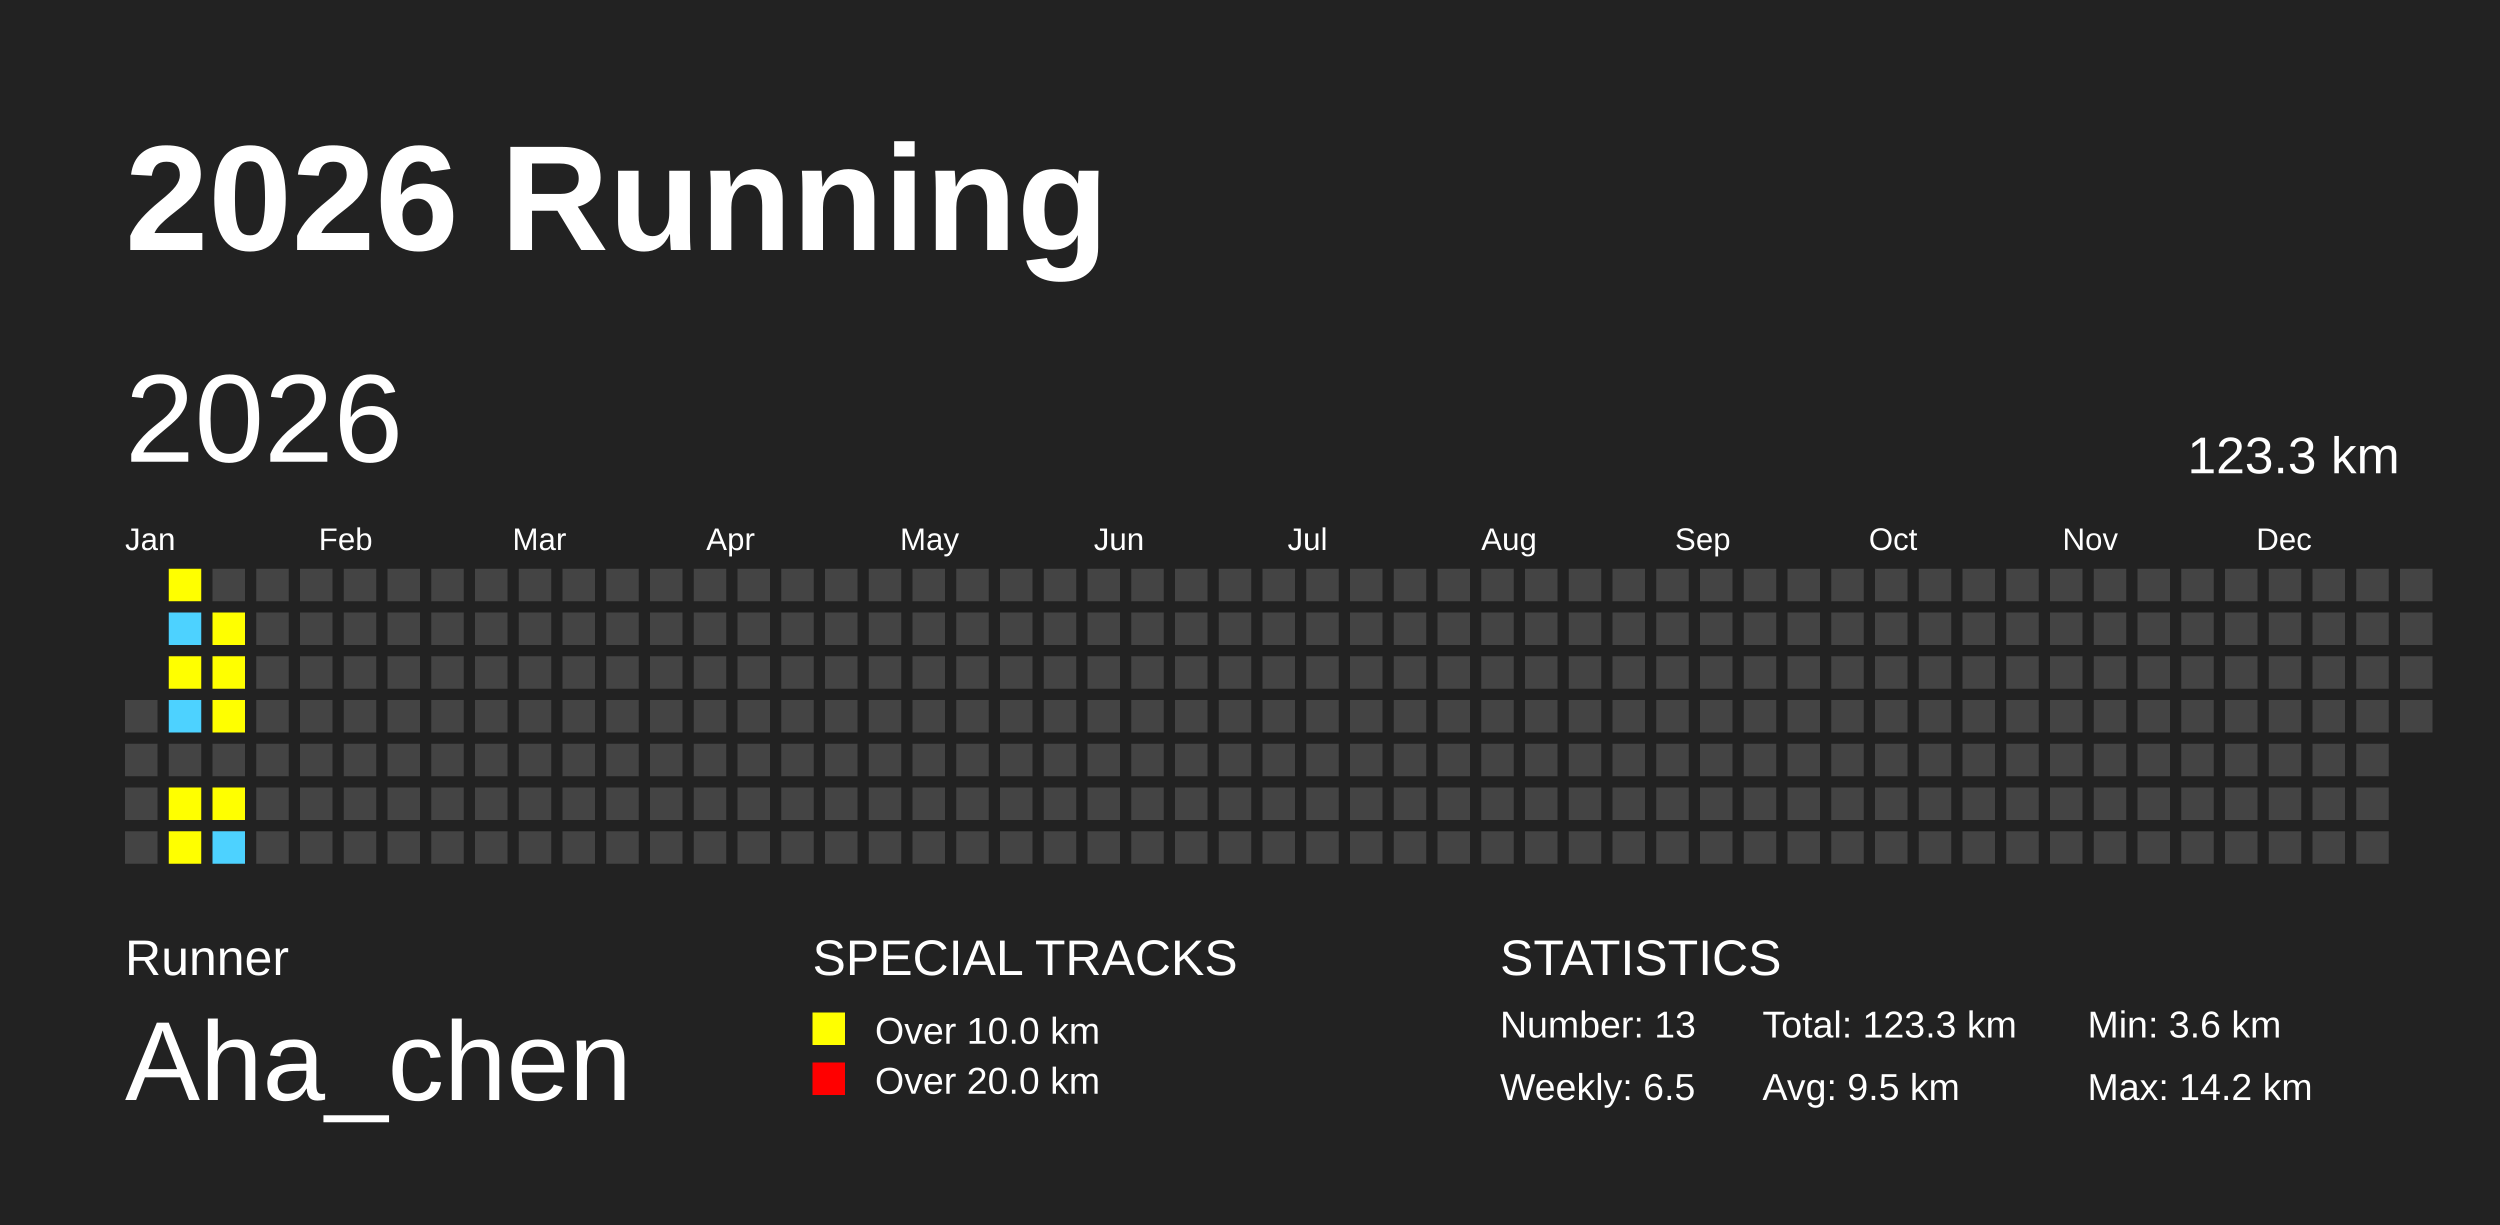
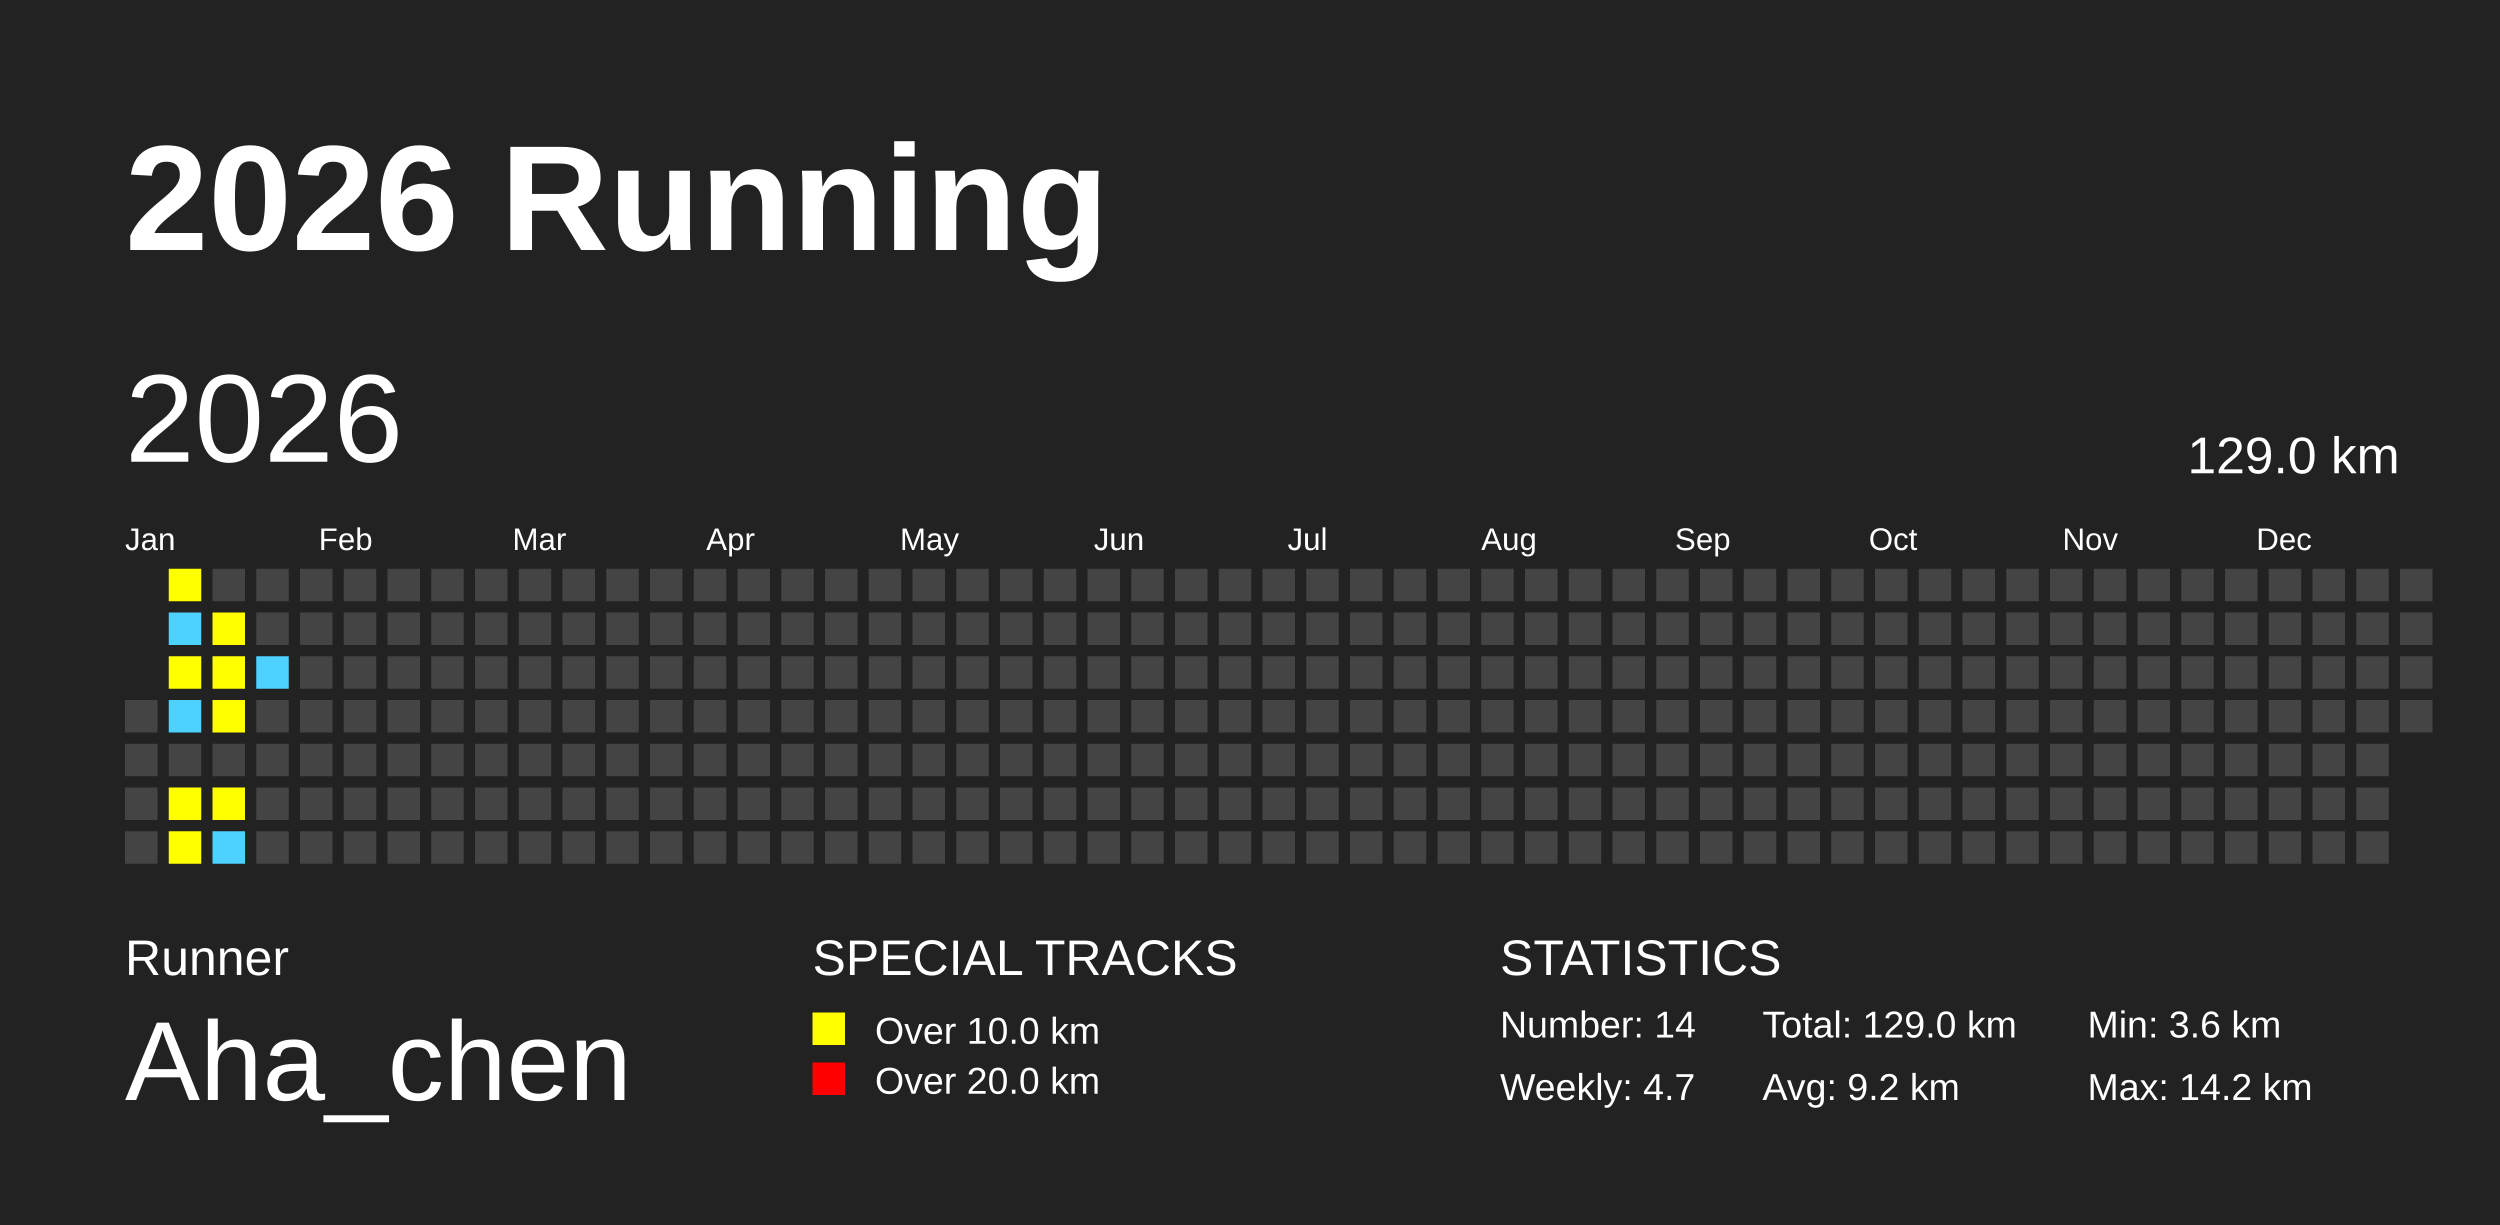
<svg xmlns="http://www.w3.org/2000/svg" baseProfile="full" height="98mm" version="1.1" viewBox="0,0,200,98" width="200mm">
  <defs />
  <rect fill="#222222" height="98" width="200" x="0" y="0" />
  <text fill="#FFFFFF" style="font-size:12px; font-family:Arial; font-weight:bold;" x="10" y="20">2026 Running</text>
  <text fill="#FFFFFF" style="font-size:4px; font-family:Arial" x="10" y="78">Runner</text>
  <text fill="#FFFFFF" style="font-size:9px; font-family:Arial" x="10" y="88">Aha_chen</text>
  <text fill="#FFFFFF" style="font-size:4px; font-family:Arial" x="65" y="78">SPECIAL TRACKS</text>
  <rect fill="yellow" height="2.6" width="2.6" x="65" y="81" />
  <text fill="#FFFFFF" style="font-size:3px; font-family:Arial" x="70" y="83.5">Over 10.0 km</text>
  <rect fill="red" height="2.6" width="2.6" x="65" y="85" />
  <text fill="#FFFFFF" style="font-size:3px; font-family:Arial" x="70" y="87.5">Over 20.0 km</text>
  <text fill="#FFFFFF" style="font-size:4px; font-family:Arial" x="120" y="78">STATISTICS</text>
-   <text fill="#FFFFFF" style="font-size:3px; font-family:Arial" x="120" y="83">Number: 13</text>
-   <text fill="#FFFFFF" style="font-size:3px; font-family:Arial" x="120" y="88">Weekly: 6.5</text>
-   <text fill="#FFFFFF" style="font-size:3px; font-family:Arial" x="141" y="83">Total: 123.3 km</text>
-   <text fill="#FFFFFF" style="font-size:3px; font-family:Arial" x="141" y="88">Avg: 9.5 km</text>
+   <text fill="#FFFFFF" style="font-size:3px; font-family:Arial" x="120" y="83">Number: 14</text>
+   <text fill="#FFFFFF" style="font-size:3px; font-family:Arial" x="120" y="88">Weekly: 4.7</text>
+   <text fill="#FFFFFF" style="font-size:3px; font-family:Arial" x="141" y="83">Total: 129.0 km</text>
+   <text fill="#FFFFFF" style="font-size:3px; font-family:Arial" x="141" y="88">Avg: 9.2 km</text>
  <text fill="#FFFFFF" style="font-size:3px; font-family:Arial" x="167" y="83">Min: 3.6 km</text>
  <text fill="#FFFFFF" style="font-size:3px; font-family:Arial" x="167" y="88">Max: 14.2 km</text>
  <text dominant-baseline="hanging" fill="#FFFFFF" style="font-size:10.0px; font-family:Arial;" x="10" y="30">2026</text>
-   <text dominant-baseline="hanging" fill="#FFFFFF" style="font-size:4.125px; font-family:Arial;" x="175" y="35">123.3 km</text>
+   <text dominant-baseline="hanging" fill="#FFFFFF" style="font-size:4.125px; font-family:Arial;" x="175" y="35">129.0 km</text>
  <text fill="#FFFFFF" style="font-size:2.5px; font-family:Arial" x="10.0" y="44">Jan</text>
  <text fill="#FFFFFF" style="font-size:2.5px; font-family:Arial" x="25.5" y="44">Feb</text>
  <text fill="#FFFFFF" style="font-size:2.5px; font-family:Arial" x="41.0" y="44">Mar</text>
  <text fill="#FFFFFF" style="font-size:2.5px; font-family:Arial" x="56.5" y="44">Apr</text>
  <text fill="#FFFFFF" style="font-size:2.5px; font-family:Arial" x="72.0" y="44">May</text>
  <text fill="#FFFFFF" style="font-size:2.5px; font-family:Arial" x="87.5" y="44">Jun</text>
  <text fill="#FFFFFF" style="font-size:2.5px; font-family:Arial" x="103.0" y="44">Jul</text>
  <text fill="#FFFFFF" style="font-size:2.5px; font-family:Arial" x="118.5" y="44">Aug</text>
  <text fill="#FFFFFF" style="font-size:2.5px; font-family:Arial" x="134.0" y="44">Sep</text>
  <text fill="#FFFFFF" style="font-size:2.5px; font-family:Arial" x="149.5" y="44">Oct</text>
  <text fill="#FFFFFF" style="font-size:2.5px; font-family:Arial" x="165.0" y="44">Nov</text>
  <text fill="#FFFFFF" style="font-size:2.5px; font-family:Arial" x="180.5" y="44">Dec</text>
  <rect fill="#444444" height="2.6" width="2.6" x="10.0" y="56.0" />
  <rect fill="#444444" height="2.6" width="2.6" x="10.0" y="59.5" />
  <rect fill="#444444" height="2.6" width="2.6" x="10.0" y="63.0" />
  <rect fill="#444444" height="2.6" width="2.6" x="10.0" y="66.5" />
  <rect fill="yellow" height="2.6" width="2.6" x="13.5" y="45.5" />
  <rect fill="#4DD2FF" height="2.6" width="2.6" x="13.5" y="49.0" />
  <rect fill="yellow" height="2.6" width="2.6" x="13.5" y="52.5" />
  <rect fill="#4DD2FF" height="2.6" width="2.6" x="13.5" y="56.0" />
  <rect fill="#444444" height="2.6" width="2.6" x="13.5" y="59.5" />
  <rect fill="yellow" height="2.6" width="2.6" x="13.5" y="63.0" />
  <rect fill="yellow" height="2.6" width="2.6" x="13.5" y="66.5" />
  <rect fill="#444444" height="2.6" width="2.6" x="17.0" y="45.5" />
  <rect fill="yellow" height="2.6" width="2.6" x="17.0" y="49.0" />
  <rect fill="yellow" height="2.6" width="2.6" x="17.0" y="52.5" />
  <rect fill="yellow" height="2.6" width="2.6" x="17.0" y="56.0" />
  <rect fill="#444444" height="2.6" width="2.6" x="17.0" y="59.5" />
  <rect fill="yellow" height="2.6" width="2.6" x="17.0" y="63.0" />
  <rect fill="#4DD2FF" height="2.6" width="2.6" x="17.0" y="66.5" />
  <rect fill="#444444" height="2.6" width="2.6" x="20.5" y="45.5" />
  <rect fill="#444444" height="2.6" width="2.6" x="20.5" y="49.0" />
-   <rect fill="#444444" height="2.6" width="2.6" x="20.5" y="52.5" />
+   <rect fill="#4DD2FF" height="2.6" width="2.6" x="20.5" y="52.5" />
  <rect fill="#444444" height="2.6" width="2.6" x="20.5" y="56.0" />
  <rect fill="#444444" height="2.6" width="2.6" x="20.5" y="59.5" />
  <rect fill="#444444" height="2.6" width="2.6" x="20.5" y="63.0" />
  <rect fill="#444444" height="2.6" width="2.6" x="20.5" y="66.5" />
  <rect fill="#444444" height="2.6" width="2.6" x="24.0" y="45.5" />
  <rect fill="#444444" height="2.6" width="2.6" x="24.0" y="49.0" />
  <rect fill="#444444" height="2.6" width="2.6" x="24.0" y="52.5" />
  <rect fill="#444444" height="2.6" width="2.6" x="24.0" y="56.0" />
  <rect fill="#444444" height="2.6" width="2.6" x="24.0" y="59.5" />
  <rect fill="#444444" height="2.6" width="2.6" x="24.0" y="63.0" />
  <rect fill="#444444" height="2.6" width="2.6" x="24.0" y="66.5" />
  <rect fill="#444444" height="2.6" width="2.6" x="27.5" y="45.5" />
  <rect fill="#444444" height="2.6" width="2.6" x="27.5" y="49.0" />
  <rect fill="#444444" height="2.6" width="2.6" x="27.5" y="52.5" />
  <rect fill="#444444" height="2.6" width="2.6" x="27.5" y="56.0" />
  <rect fill="#444444" height="2.6" width="2.6" x="27.5" y="59.5" />
  <rect fill="#444444" height="2.6" width="2.6" x="27.5" y="63.0" />
  <rect fill="#444444" height="2.6" width="2.6" x="27.5" y="66.5" />
  <rect fill="#444444" height="2.6" width="2.6" x="31.0" y="45.5" />
  <rect fill="#444444" height="2.6" width="2.6" x="31.0" y="49.0" />
  <rect fill="#444444" height="2.6" width="2.6" x="31.0" y="52.5" />
  <rect fill="#444444" height="2.6" width="2.6" x="31.0" y="56.0" />
  <rect fill="#444444" height="2.6" width="2.6" x="31.0" y="59.5" />
  <rect fill="#444444" height="2.6" width="2.6" x="31.0" y="63.0" />
  <rect fill="#444444" height="2.6" width="2.6" x="31.0" y="66.5" />
  <rect fill="#444444" height="2.6" width="2.6" x="34.5" y="45.5" />
  <rect fill="#444444" height="2.6" width="2.6" x="34.5" y="49.0" />
  <rect fill="#444444" height="2.6" width="2.6" x="34.5" y="52.5" />
  <rect fill="#444444" height="2.6" width="2.6" x="34.5" y="56.0" />
  <rect fill="#444444" height="2.6" width="2.6" x="34.5" y="59.5" />
  <rect fill="#444444" height="2.6" width="2.6" x="34.5" y="63.0" />
  <rect fill="#444444" height="2.6" width="2.6" x="34.5" y="66.5" />
  <rect fill="#444444" height="2.6" width="2.6" x="38.0" y="45.5" />
  <rect fill="#444444" height="2.6" width="2.6" x="38.0" y="49.0" />
  <rect fill="#444444" height="2.6" width="2.6" x="38.0" y="52.5" />
  <rect fill="#444444" height="2.6" width="2.6" x="38.0" y="56.0" />
  <rect fill="#444444" height="2.6" width="2.6" x="38.0" y="59.5" />
  <rect fill="#444444" height="2.6" width="2.6" x="38.0" y="63.0" />
  <rect fill="#444444" height="2.6" width="2.6" x="38.0" y="66.5" />
  <rect fill="#444444" height="2.6" width="2.6" x="41.5" y="45.5" />
  <rect fill="#444444" height="2.6" width="2.6" x="41.5" y="49.0" />
  <rect fill="#444444" height="2.6" width="2.6" x="41.5" y="52.5" />
  <rect fill="#444444" height="2.6" width="2.6" x="41.5" y="56.0" />
  <rect fill="#444444" height="2.6" width="2.6" x="41.5" y="59.5" />
  <rect fill="#444444" height="2.6" width="2.6" x="41.5" y="63.0" />
  <rect fill="#444444" height="2.6" width="2.6" x="41.5" y="66.5" />
  <rect fill="#444444" height="2.6" width="2.6" x="45.0" y="45.5" />
  <rect fill="#444444" height="2.6" width="2.6" x="45.0" y="49.0" />
  <rect fill="#444444" height="2.6" width="2.6" x="45.0" y="52.5" />
  <rect fill="#444444" height="2.6" width="2.6" x="45.0" y="56.0" />
  <rect fill="#444444" height="2.6" width="2.6" x="45.0" y="59.5" />
  <rect fill="#444444" height="2.6" width="2.6" x="45.0" y="63.0" />
  <rect fill="#444444" height="2.6" width="2.6" x="45.0" y="66.5" />
  <rect fill="#444444" height="2.6" width="2.6" x="48.5" y="45.5" />
  <rect fill="#444444" height="2.6" width="2.6" x="48.5" y="49.0" />
  <rect fill="#444444" height="2.6" width="2.6" x="48.5" y="52.5" />
  <rect fill="#444444" height="2.6" width="2.6" x="48.5" y="56.0" />
  <rect fill="#444444" height="2.6" width="2.6" x="48.5" y="59.5" />
  <rect fill="#444444" height="2.6" width="2.6" x="48.5" y="63.0" />
  <rect fill="#444444" height="2.6" width="2.6" x="48.5" y="66.5" />
  <rect fill="#444444" height="2.6" width="2.6" x="52.0" y="45.5" />
  <rect fill="#444444" height="2.6" width="2.6" x="52.0" y="49.0" />
  <rect fill="#444444" height="2.6" width="2.6" x="52.0" y="52.5" />
  <rect fill="#444444" height="2.6" width="2.6" x="52.0" y="56.0" />
  <rect fill="#444444" height="2.6" width="2.6" x="52.0" y="59.5" />
  <rect fill="#444444" height="2.6" width="2.6" x="52.0" y="63.0" />
  <rect fill="#444444" height="2.6" width="2.6" x="52.0" y="66.5" />
  <rect fill="#444444" height="2.6" width="2.6" x="55.5" y="45.5" />
  <rect fill="#444444" height="2.6" width="2.6" x="55.5" y="49.0" />
  <rect fill="#444444" height="2.6" width="2.6" x="55.5" y="52.5" />
  <rect fill="#444444" height="2.6" width="2.6" x="55.5" y="56.0" />
  <rect fill="#444444" height="2.6" width="2.6" x="55.5" y="59.5" />
  <rect fill="#444444" height="2.6" width="2.6" x="55.5" y="63.0" />
  <rect fill="#444444" height="2.6" width="2.6" x="55.5" y="66.5" />
  <rect fill="#444444" height="2.6" width="2.6" x="59.0" y="45.5" />
  <rect fill="#444444" height="2.6" width="2.6" x="59.0" y="49.0" />
  <rect fill="#444444" height="2.6" width="2.6" x="59.0" y="52.5" />
  <rect fill="#444444" height="2.6" width="2.6" x="59.0" y="56.0" />
  <rect fill="#444444" height="2.6" width="2.6" x="59.0" y="59.5" />
  <rect fill="#444444" height="2.6" width="2.6" x="59.0" y="63.0" />
  <rect fill="#444444" height="2.6" width="2.6" x="59.0" y="66.5" />
  <rect fill="#444444" height="2.6" width="2.6" x="62.5" y="45.5" />
  <rect fill="#444444" height="2.6" width="2.6" x="62.5" y="49.0" />
  <rect fill="#444444" height="2.6" width="2.6" x="62.5" y="52.5" />
  <rect fill="#444444" height="2.6" width="2.6" x="62.5" y="56.0" />
  <rect fill="#444444" height="2.6" width="2.6" x="62.5" y="59.5" />
  <rect fill="#444444" height="2.6" width="2.6" x="62.5" y="63.0" />
  <rect fill="#444444" height="2.6" width="2.6" x="62.5" y="66.5" />
  <rect fill="#444444" height="2.6" width="2.6" x="66.0" y="45.5" />
  <rect fill="#444444" height="2.6" width="2.6" x="66.0" y="49.0" />
  <rect fill="#444444" height="2.6" width="2.6" x="66.0" y="52.5" />
  <rect fill="#444444" height="2.6" width="2.6" x="66.0" y="56.0" />
  <rect fill="#444444" height="2.6" width="2.6" x="66.0" y="59.5" />
  <rect fill="#444444" height="2.6" width="2.6" x="66.0" y="63.0" />
  <rect fill="#444444" height="2.6" width="2.6" x="66.0" y="66.5" />
  <rect fill="#444444" height="2.6" width="2.6" x="69.5" y="45.5" />
  <rect fill="#444444" height="2.6" width="2.6" x="69.5" y="49.0" />
  <rect fill="#444444" height="2.6" width="2.6" x="69.5" y="52.5" />
  <rect fill="#444444" height="2.6" width="2.6" x="69.5" y="56.0" />
  <rect fill="#444444" height="2.6" width="2.6" x="69.5" y="59.5" />
  <rect fill="#444444" height="2.6" width="2.6" x="69.5" y="63.0" />
  <rect fill="#444444" height="2.6" width="2.6" x="69.5" y="66.5" />
  <rect fill="#444444" height="2.6" width="2.6" x="73.0" y="45.5" />
  <rect fill="#444444" height="2.6" width="2.6" x="73.0" y="49.0" />
  <rect fill="#444444" height="2.6" width="2.6" x="73.0" y="52.5" />
  <rect fill="#444444" height="2.6" width="2.6" x="73.0" y="56.0" />
  <rect fill="#444444" height="2.6" width="2.6" x="73.0" y="59.5" />
  <rect fill="#444444" height="2.6" width="2.6" x="73.0" y="63.0" />
  <rect fill="#444444" height="2.6" width="2.6" x="73.0" y="66.5" />
  <rect fill="#444444" height="2.6" width="2.6" x="76.5" y="45.5" />
  <rect fill="#444444" height="2.6" width="2.6" x="76.5" y="49.0" />
  <rect fill="#444444" height="2.6" width="2.6" x="76.5" y="52.5" />
  <rect fill="#444444" height="2.6" width="2.6" x="76.5" y="56.0" />
  <rect fill="#444444" height="2.6" width="2.6" x="76.5" y="59.5" />
  <rect fill="#444444" height="2.6" width="2.6" x="76.5" y="63.0" />
  <rect fill="#444444" height="2.6" width="2.6" x="76.5" y="66.5" />
  <rect fill="#444444" height="2.6" width="2.6" x="80.0" y="45.5" />
  <rect fill="#444444" height="2.6" width="2.6" x="80.0" y="49.0" />
  <rect fill="#444444" height="2.6" width="2.6" x="80.0" y="52.5" />
  <rect fill="#444444" height="2.6" width="2.6" x="80.0" y="56.0" />
  <rect fill="#444444" height="2.6" width="2.6" x="80.0" y="59.5" />
  <rect fill="#444444" height="2.6" width="2.6" x="80.0" y="63.0" />
  <rect fill="#444444" height="2.6" width="2.6" x="80.0" y="66.5" />
  <rect fill="#444444" height="2.6" width="2.6" x="83.5" y="45.5" />
  <rect fill="#444444" height="2.6" width="2.6" x="83.5" y="49.0" />
  <rect fill="#444444" height="2.6" width="2.6" x="83.5" y="52.5" />
  <rect fill="#444444" height="2.6" width="2.6" x="83.5" y="56.0" />
  <rect fill="#444444" height="2.6" width="2.6" x="83.5" y="59.5" />
  <rect fill="#444444" height="2.6" width="2.6" x="83.5" y="63.0" />
  <rect fill="#444444" height="2.6" width="2.6" x="83.5" y="66.5" />
  <rect fill="#444444" height="2.6" width="2.6" x="87.0" y="45.5" />
  <rect fill="#444444" height="2.6" width="2.6" x="87.0" y="49.0" />
  <rect fill="#444444" height="2.6" width="2.6" x="87.0" y="52.5" />
  <rect fill="#444444" height="2.6" width="2.6" x="87.0" y="56.0" />
  <rect fill="#444444" height="2.6" width="2.6" x="87.0" y="59.5" />
  <rect fill="#444444" height="2.6" width="2.6" x="87.0" y="63.0" />
  <rect fill="#444444" height="2.6" width="2.6" x="87.0" y="66.5" />
  <rect fill="#444444" height="2.6" width="2.6" x="90.5" y="45.5" />
  <rect fill="#444444" height="2.6" width="2.6" x="90.5" y="49.0" />
  <rect fill="#444444" height="2.6" width="2.6" x="90.5" y="52.5" />
  <rect fill="#444444" height="2.6" width="2.6" x="90.5" y="56.0" />
  <rect fill="#444444" height="2.6" width="2.6" x="90.5" y="59.5" />
  <rect fill="#444444" height="2.6" width="2.6" x="90.5" y="63.0" />
  <rect fill="#444444" height="2.6" width="2.6" x="90.5" y="66.5" />
  <rect fill="#444444" height="2.6" width="2.6" x="94.0" y="45.5" />
  <rect fill="#444444" height="2.6" width="2.6" x="94.0" y="49.0" />
  <rect fill="#444444" height="2.6" width="2.6" x="94.0" y="52.5" />
  <rect fill="#444444" height="2.6" width="2.6" x="94.0" y="56.0" />
  <rect fill="#444444" height="2.6" width="2.6" x="94.0" y="59.5" />
  <rect fill="#444444" height="2.6" width="2.6" x="94.0" y="63.0" />
  <rect fill="#444444" height="2.6" width="2.6" x="94.0" y="66.5" />
  <rect fill="#444444" height="2.6" width="2.6" x="97.5" y="45.5" />
  <rect fill="#444444" height="2.6" width="2.6" x="97.5" y="49.0" />
  <rect fill="#444444" height="2.6" width="2.6" x="97.5" y="52.5" />
  <rect fill="#444444" height="2.6" width="2.6" x="97.5" y="56.0" />
  <rect fill="#444444" height="2.6" width="2.6" x="97.5" y="59.5" />
  <rect fill="#444444" height="2.6" width="2.6" x="97.5" y="63.0" />
  <rect fill="#444444" height="2.6" width="2.6" x="97.5" y="66.5" />
  <rect fill="#444444" height="2.6" width="2.6" x="101.0" y="45.5" />
  <rect fill="#444444" height="2.6" width="2.6" x="101.0" y="49.0" />
  <rect fill="#444444" height="2.6" width="2.6" x="101.0" y="52.5" />
  <rect fill="#444444" height="2.6" width="2.6" x="101.0" y="56.0" />
  <rect fill="#444444" height="2.6" width="2.6" x="101.0" y="59.5" />
  <rect fill="#444444" height="2.6" width="2.6" x="101.0" y="63.0" />
  <rect fill="#444444" height="2.6" width="2.6" x="101.0" y="66.5" />
  <rect fill="#444444" height="2.6" width="2.6" x="104.5" y="45.5" />
  <rect fill="#444444" height="2.6" width="2.6" x="104.5" y="49.0" />
  <rect fill="#444444" height="2.6" width="2.6" x="104.5" y="52.5" />
  <rect fill="#444444" height="2.6" width="2.6" x="104.5" y="56.0" />
  <rect fill="#444444" height="2.6" width="2.6" x="104.5" y="59.5" />
  <rect fill="#444444" height="2.6" width="2.6" x="104.5" y="63.0" />
  <rect fill="#444444" height="2.6" width="2.6" x="104.5" y="66.5" />
  <rect fill="#444444" height="2.6" width="2.6" x="108.0" y="45.5" />
  <rect fill="#444444" height="2.6" width="2.6" x="108.0" y="49.0" />
  <rect fill="#444444" height="2.6" width="2.6" x="108.0" y="52.5" />
  <rect fill="#444444" height="2.6" width="2.6" x="108.0" y="56.0" />
  <rect fill="#444444" height="2.6" width="2.6" x="108.0" y="59.5" />
  <rect fill="#444444" height="2.6" width="2.6" x="108.0" y="63.0" />
  <rect fill="#444444" height="2.6" width="2.6" x="108.0" y="66.5" />
  <rect fill="#444444" height="2.6" width="2.6" x="111.5" y="45.5" />
  <rect fill="#444444" height="2.6" width="2.6" x="111.5" y="49.0" />
  <rect fill="#444444" height="2.6" width="2.6" x="111.5" y="52.5" />
  <rect fill="#444444" height="2.6" width="2.6" x="111.5" y="56.0" />
  <rect fill="#444444" height="2.6" width="2.6" x="111.5" y="59.5" />
  <rect fill="#444444" height="2.6" width="2.6" x="111.5" y="63.0" />
  <rect fill="#444444" height="2.6" width="2.6" x="111.5" y="66.5" />
  <rect fill="#444444" height="2.6" width="2.6" x="115.0" y="45.5" />
  <rect fill="#444444" height="2.6" width="2.6" x="115.0" y="49.0" />
  <rect fill="#444444" height="2.6" width="2.6" x="115.0" y="52.5" />
  <rect fill="#444444" height="2.6" width="2.6" x="115.0" y="56.0" />
  <rect fill="#444444" height="2.6" width="2.6" x="115.0" y="59.5" />
  <rect fill="#444444" height="2.6" width="2.6" x="115.0" y="63.0" />
  <rect fill="#444444" height="2.6" width="2.6" x="115.0" y="66.5" />
  <rect fill="#444444" height="2.6" width="2.6" x="118.5" y="45.5" />
  <rect fill="#444444" height="2.6" width="2.6" x="118.5" y="49.0" />
  <rect fill="#444444" height="2.6" width="2.6" x="118.5" y="52.5" />
  <rect fill="#444444" height="2.6" width="2.6" x="118.5" y="56.0" />
  <rect fill="#444444" height="2.6" width="2.6" x="118.5" y="59.5" />
  <rect fill="#444444" height="2.6" width="2.6" x="118.5" y="63.0" />
  <rect fill="#444444" height="2.6" width="2.6" x="118.5" y="66.5" />
  <rect fill="#444444" height="2.6" width="2.6" x="122.0" y="45.5" />
  <rect fill="#444444" height="2.6" width="2.6" x="122.0" y="49.0" />
  <rect fill="#444444" height="2.6" width="2.6" x="122.0" y="52.5" />
  <rect fill="#444444" height="2.6" width="2.6" x="122.0" y="56.0" />
  <rect fill="#444444" height="2.6" width="2.6" x="122.0" y="59.5" />
  <rect fill="#444444" height="2.6" width="2.6" x="122.0" y="63.0" />
  <rect fill="#444444" height="2.6" width="2.6" x="122.0" y="66.5" />
  <rect fill="#444444" height="2.6" width="2.6" x="125.5" y="45.5" />
  <rect fill="#444444" height="2.6" width="2.6" x="125.5" y="49.0" />
  <rect fill="#444444" height="2.6" width="2.6" x="125.5" y="52.5" />
  <rect fill="#444444" height="2.6" width="2.6" x="125.5" y="56.0" />
  <rect fill="#444444" height="2.6" width="2.6" x="125.5" y="59.5" />
  <rect fill="#444444" height="2.6" width="2.6" x="125.5" y="63.0" />
  <rect fill="#444444" height="2.6" width="2.6" x="125.5" y="66.5" />
  <rect fill="#444444" height="2.6" width="2.6" x="129.0" y="45.5" />
  <rect fill="#444444" height="2.6" width="2.6" x="129.0" y="49.0" />
  <rect fill="#444444" height="2.6" width="2.6" x="129.0" y="52.5" />
  <rect fill="#444444" height="2.6" width="2.6" x="129.0" y="56.0" />
  <rect fill="#444444" height="2.6" width="2.6" x="129.0" y="59.5" />
  <rect fill="#444444" height="2.6" width="2.6" x="129.0" y="63.0" />
  <rect fill="#444444" height="2.6" width="2.6" x="129.0" y="66.5" />
  <rect fill="#444444" height="2.6" width="2.6" x="132.5" y="45.5" />
  <rect fill="#444444" height="2.6" width="2.6" x="132.5" y="49.0" />
  <rect fill="#444444" height="2.6" width="2.6" x="132.5" y="52.5" />
  <rect fill="#444444" height="2.6" width="2.6" x="132.5" y="56.0" />
  <rect fill="#444444" height="2.6" width="2.6" x="132.5" y="59.5" />
  <rect fill="#444444" height="2.6" width="2.6" x="132.5" y="63.0" />
  <rect fill="#444444" height="2.6" width="2.6" x="132.5" y="66.5" />
  <rect fill="#444444" height="2.6" width="2.6" x="136.0" y="45.5" />
  <rect fill="#444444" height="2.6" width="2.6" x="136.0" y="49.0" />
  <rect fill="#444444" height="2.6" width="2.6" x="136.0" y="52.5" />
  <rect fill="#444444" height="2.6" width="2.6" x="136.0" y="56.0" />
  <rect fill="#444444" height="2.6" width="2.6" x="136.0" y="59.5" />
  <rect fill="#444444" height="2.6" width="2.6" x="136.0" y="63.0" />
  <rect fill="#444444" height="2.6" width="2.6" x="136.0" y="66.5" />
  <rect fill="#444444" height="2.6" width="2.6" x="139.5" y="45.5" />
  <rect fill="#444444" height="2.6" width="2.6" x="139.5" y="49.0" />
  <rect fill="#444444" height="2.6" width="2.6" x="139.5" y="52.5" />
  <rect fill="#444444" height="2.6" width="2.6" x="139.5" y="56.0" />
  <rect fill="#444444" height="2.6" width="2.6" x="139.5" y="59.5" />
  <rect fill="#444444" height="2.6" width="2.6" x="139.5" y="63.0" />
  <rect fill="#444444" height="2.6" width="2.6" x="139.5" y="66.5" />
  <rect fill="#444444" height="2.6" width="2.6" x="143.0" y="45.5" />
  <rect fill="#444444" height="2.6" width="2.6" x="143.0" y="49.0" />
  <rect fill="#444444" height="2.6" width="2.6" x="143.0" y="52.5" />
  <rect fill="#444444" height="2.6" width="2.6" x="143.0" y="56.0" />
  <rect fill="#444444" height="2.6" width="2.6" x="143.0" y="59.5" />
  <rect fill="#444444" height="2.6" width="2.6" x="143.0" y="63.0" />
  <rect fill="#444444" height="2.6" width="2.6" x="143.0" y="66.5" />
  <rect fill="#444444" height="2.6" width="2.6" x="146.5" y="45.5" />
  <rect fill="#444444" height="2.6" width="2.6" x="146.5" y="49.0" />
  <rect fill="#444444" height="2.6" width="2.6" x="146.5" y="52.5" />
  <rect fill="#444444" height="2.6" width="2.6" x="146.5" y="56.0" />
  <rect fill="#444444" height="2.6" width="2.6" x="146.5" y="59.5" />
  <rect fill="#444444" height="2.6" width="2.6" x="146.5" y="63.0" />
  <rect fill="#444444" height="2.6" width="2.6" x="146.5" y="66.5" />
  <rect fill="#444444" height="2.6" width="2.6" x="150.0" y="45.5" />
  <rect fill="#444444" height="2.6" width="2.6" x="150.0" y="49.0" />
  <rect fill="#444444" height="2.6" width="2.6" x="150.0" y="52.5" />
  <rect fill="#444444" height="2.6" width="2.6" x="150.0" y="56.0" />
  <rect fill="#444444" height="2.6" width="2.6" x="150.0" y="59.5" />
  <rect fill="#444444" height="2.6" width="2.6" x="150.0" y="63.0" />
  <rect fill="#444444" height="2.6" width="2.6" x="150.0" y="66.5" />
  <rect fill="#444444" height="2.6" width="2.6" x="153.5" y="45.5" />
  <rect fill="#444444" height="2.6" width="2.6" x="153.5" y="49.0" />
  <rect fill="#444444" height="2.6" width="2.6" x="153.5" y="52.5" />
  <rect fill="#444444" height="2.6" width="2.6" x="153.5" y="56.0" />
  <rect fill="#444444" height="2.6" width="2.6" x="153.5" y="59.5" />
  <rect fill="#444444" height="2.6" width="2.6" x="153.5" y="63.0" />
  <rect fill="#444444" height="2.6" width="2.6" x="153.5" y="66.5" />
  <rect fill="#444444" height="2.6" width="2.6" x="157.0" y="45.5" />
  <rect fill="#444444" height="2.6" width="2.6" x="157.0" y="49.0" />
  <rect fill="#444444" height="2.6" width="2.6" x="157.0" y="52.5" />
  <rect fill="#444444" height="2.6" width="2.6" x="157.0" y="56.0" />
  <rect fill="#444444" height="2.6" width="2.6" x="157.0" y="59.5" />
  <rect fill="#444444" height="2.6" width="2.6" x="157.0" y="63.0" />
  <rect fill="#444444" height="2.6" width="2.6" x="157.0" y="66.5" />
  <rect fill="#444444" height="2.6" width="2.6" x="160.5" y="45.5" />
  <rect fill="#444444" height="2.6" width="2.6" x="160.5" y="49.0" />
  <rect fill="#444444" height="2.6" width="2.6" x="160.5" y="52.5" />
  <rect fill="#444444" height="2.6" width="2.6" x="160.5" y="56.0" />
  <rect fill="#444444" height="2.6" width="2.6" x="160.5" y="59.5" />
  <rect fill="#444444" height="2.6" width="2.6" x="160.5" y="63.0" />
  <rect fill="#444444" height="2.6" width="2.6" x="160.5" y="66.5" />
  <rect fill="#444444" height="2.6" width="2.6" x="164.0" y="45.5" />
  <rect fill="#444444" height="2.6" width="2.6" x="164.0" y="49.0" />
  <rect fill="#444444" height="2.6" width="2.6" x="164.0" y="52.5" />
  <rect fill="#444444" height="2.6" width="2.6" x="164.0" y="56.0" />
  <rect fill="#444444" height="2.6" width="2.6" x="164.0" y="59.5" />
  <rect fill="#444444" height="2.6" width="2.6" x="164.0" y="63.0" />
  <rect fill="#444444" height="2.6" width="2.6" x="164.0" y="66.5" />
  <rect fill="#444444" height="2.6" width="2.6" x="167.5" y="45.5" />
  <rect fill="#444444" height="2.6" width="2.6" x="167.5" y="49.0" />
  <rect fill="#444444" height="2.6" width="2.6" x="167.5" y="52.5" />
  <rect fill="#444444" height="2.6" width="2.6" x="167.5" y="56.0" />
  <rect fill="#444444" height="2.6" width="2.6" x="167.5" y="59.5" />
  <rect fill="#444444" height="2.6" width="2.6" x="167.5" y="63.0" />
  <rect fill="#444444" height="2.6" width="2.6" x="167.5" y="66.5" />
  <rect fill="#444444" height="2.6" width="2.6" x="171.0" y="45.5" />
  <rect fill="#444444" height="2.6" width="2.6" x="171.0" y="49.0" />
  <rect fill="#444444" height="2.6" width="2.6" x="171.0" y="52.5" />
  <rect fill="#444444" height="2.6" width="2.6" x="171.0" y="56.0" />
  <rect fill="#444444" height="2.6" width="2.6" x="171.0" y="59.5" />
  <rect fill="#444444" height="2.6" width="2.6" x="171.0" y="63.0" />
  <rect fill="#444444" height="2.6" width="2.6" x="171.0" y="66.5" />
  <rect fill="#444444" height="2.6" width="2.6" x="174.5" y="45.5" />
  <rect fill="#444444" height="2.6" width="2.6" x="174.5" y="49.0" />
  <rect fill="#444444" height="2.6" width="2.6" x="174.5" y="52.5" />
  <rect fill="#444444" height="2.6" width="2.6" x="174.5" y="56.0" />
  <rect fill="#444444" height="2.6" width="2.6" x="174.5" y="59.5" />
  <rect fill="#444444" height="2.6" width="2.6" x="174.5" y="63.0" />
  <rect fill="#444444" height="2.6" width="2.6" x="174.5" y="66.5" />
  <rect fill="#444444" height="2.6" width="2.6" x="178.0" y="45.5" />
  <rect fill="#444444" height="2.6" width="2.6" x="178.0" y="49.0" />
  <rect fill="#444444" height="2.6" width="2.6" x="178.0" y="52.5" />
  <rect fill="#444444" height="2.6" width="2.6" x="178.0" y="56.0" />
  <rect fill="#444444" height="2.6" width="2.6" x="178.0" y="59.5" />
  <rect fill="#444444" height="2.6" width="2.6" x="178.0" y="63.0" />
  <rect fill="#444444" height="2.6" width="2.6" x="178.0" y="66.5" />
  <rect fill="#444444" height="2.6" width="2.6" x="181.5" y="45.5" />
  <rect fill="#444444" height="2.6" width="2.6" x="181.5" y="49.0" />
  <rect fill="#444444" height="2.6" width="2.6" x="181.5" y="52.5" />
  <rect fill="#444444" height="2.6" width="2.6" x="181.5" y="56.0" />
  <rect fill="#444444" height="2.6" width="2.6" x="181.5" y="59.5" />
  <rect fill="#444444" height="2.6" width="2.6" x="181.5" y="63.0" />
  <rect fill="#444444" height="2.6" width="2.6" x="181.5" y="66.5" />
  <rect fill="#444444" height="2.6" width="2.6" x="185.0" y="45.5" />
  <rect fill="#444444" height="2.6" width="2.6" x="185.0" y="49.0" />
  <rect fill="#444444" height="2.6" width="2.6" x="185.0" y="52.5" />
  <rect fill="#444444" height="2.6" width="2.6" x="185.0" y="56.0" />
  <rect fill="#444444" height="2.6" width="2.6" x="185.0" y="59.5" />
  <rect fill="#444444" height="2.6" width="2.6" x="185.0" y="63.0" />
  <rect fill="#444444" height="2.6" width="2.6" x="185.0" y="66.5" />
  <rect fill="#444444" height="2.6" width="2.6" x="188.5" y="45.5" />
  <rect fill="#444444" height="2.6" width="2.6" x="188.5" y="49.0" />
  <rect fill="#444444" height="2.6" width="2.6" x="188.5" y="52.5" />
  <rect fill="#444444" height="2.6" width="2.6" x="188.5" y="56.0" />
  <rect fill="#444444" height="2.6" width="2.6" x="188.5" y="59.5" />
  <rect fill="#444444" height="2.6" width="2.6" x="188.5" y="63.0" />
  <rect fill="#444444" height="2.6" width="2.6" x="188.5" y="66.5" />
  <rect fill="#444444" height="2.6" width="2.6" x="192.0" y="45.5" />
  <rect fill="#444444" height="2.6" width="2.6" x="192.0" y="49.0" />
  <rect fill="#444444" height="2.6" width="2.6" x="192.0" y="52.5" />
  <rect fill="#444444" height="2.6" width="2.6" x="192.0" y="56.0" />
</svg>
